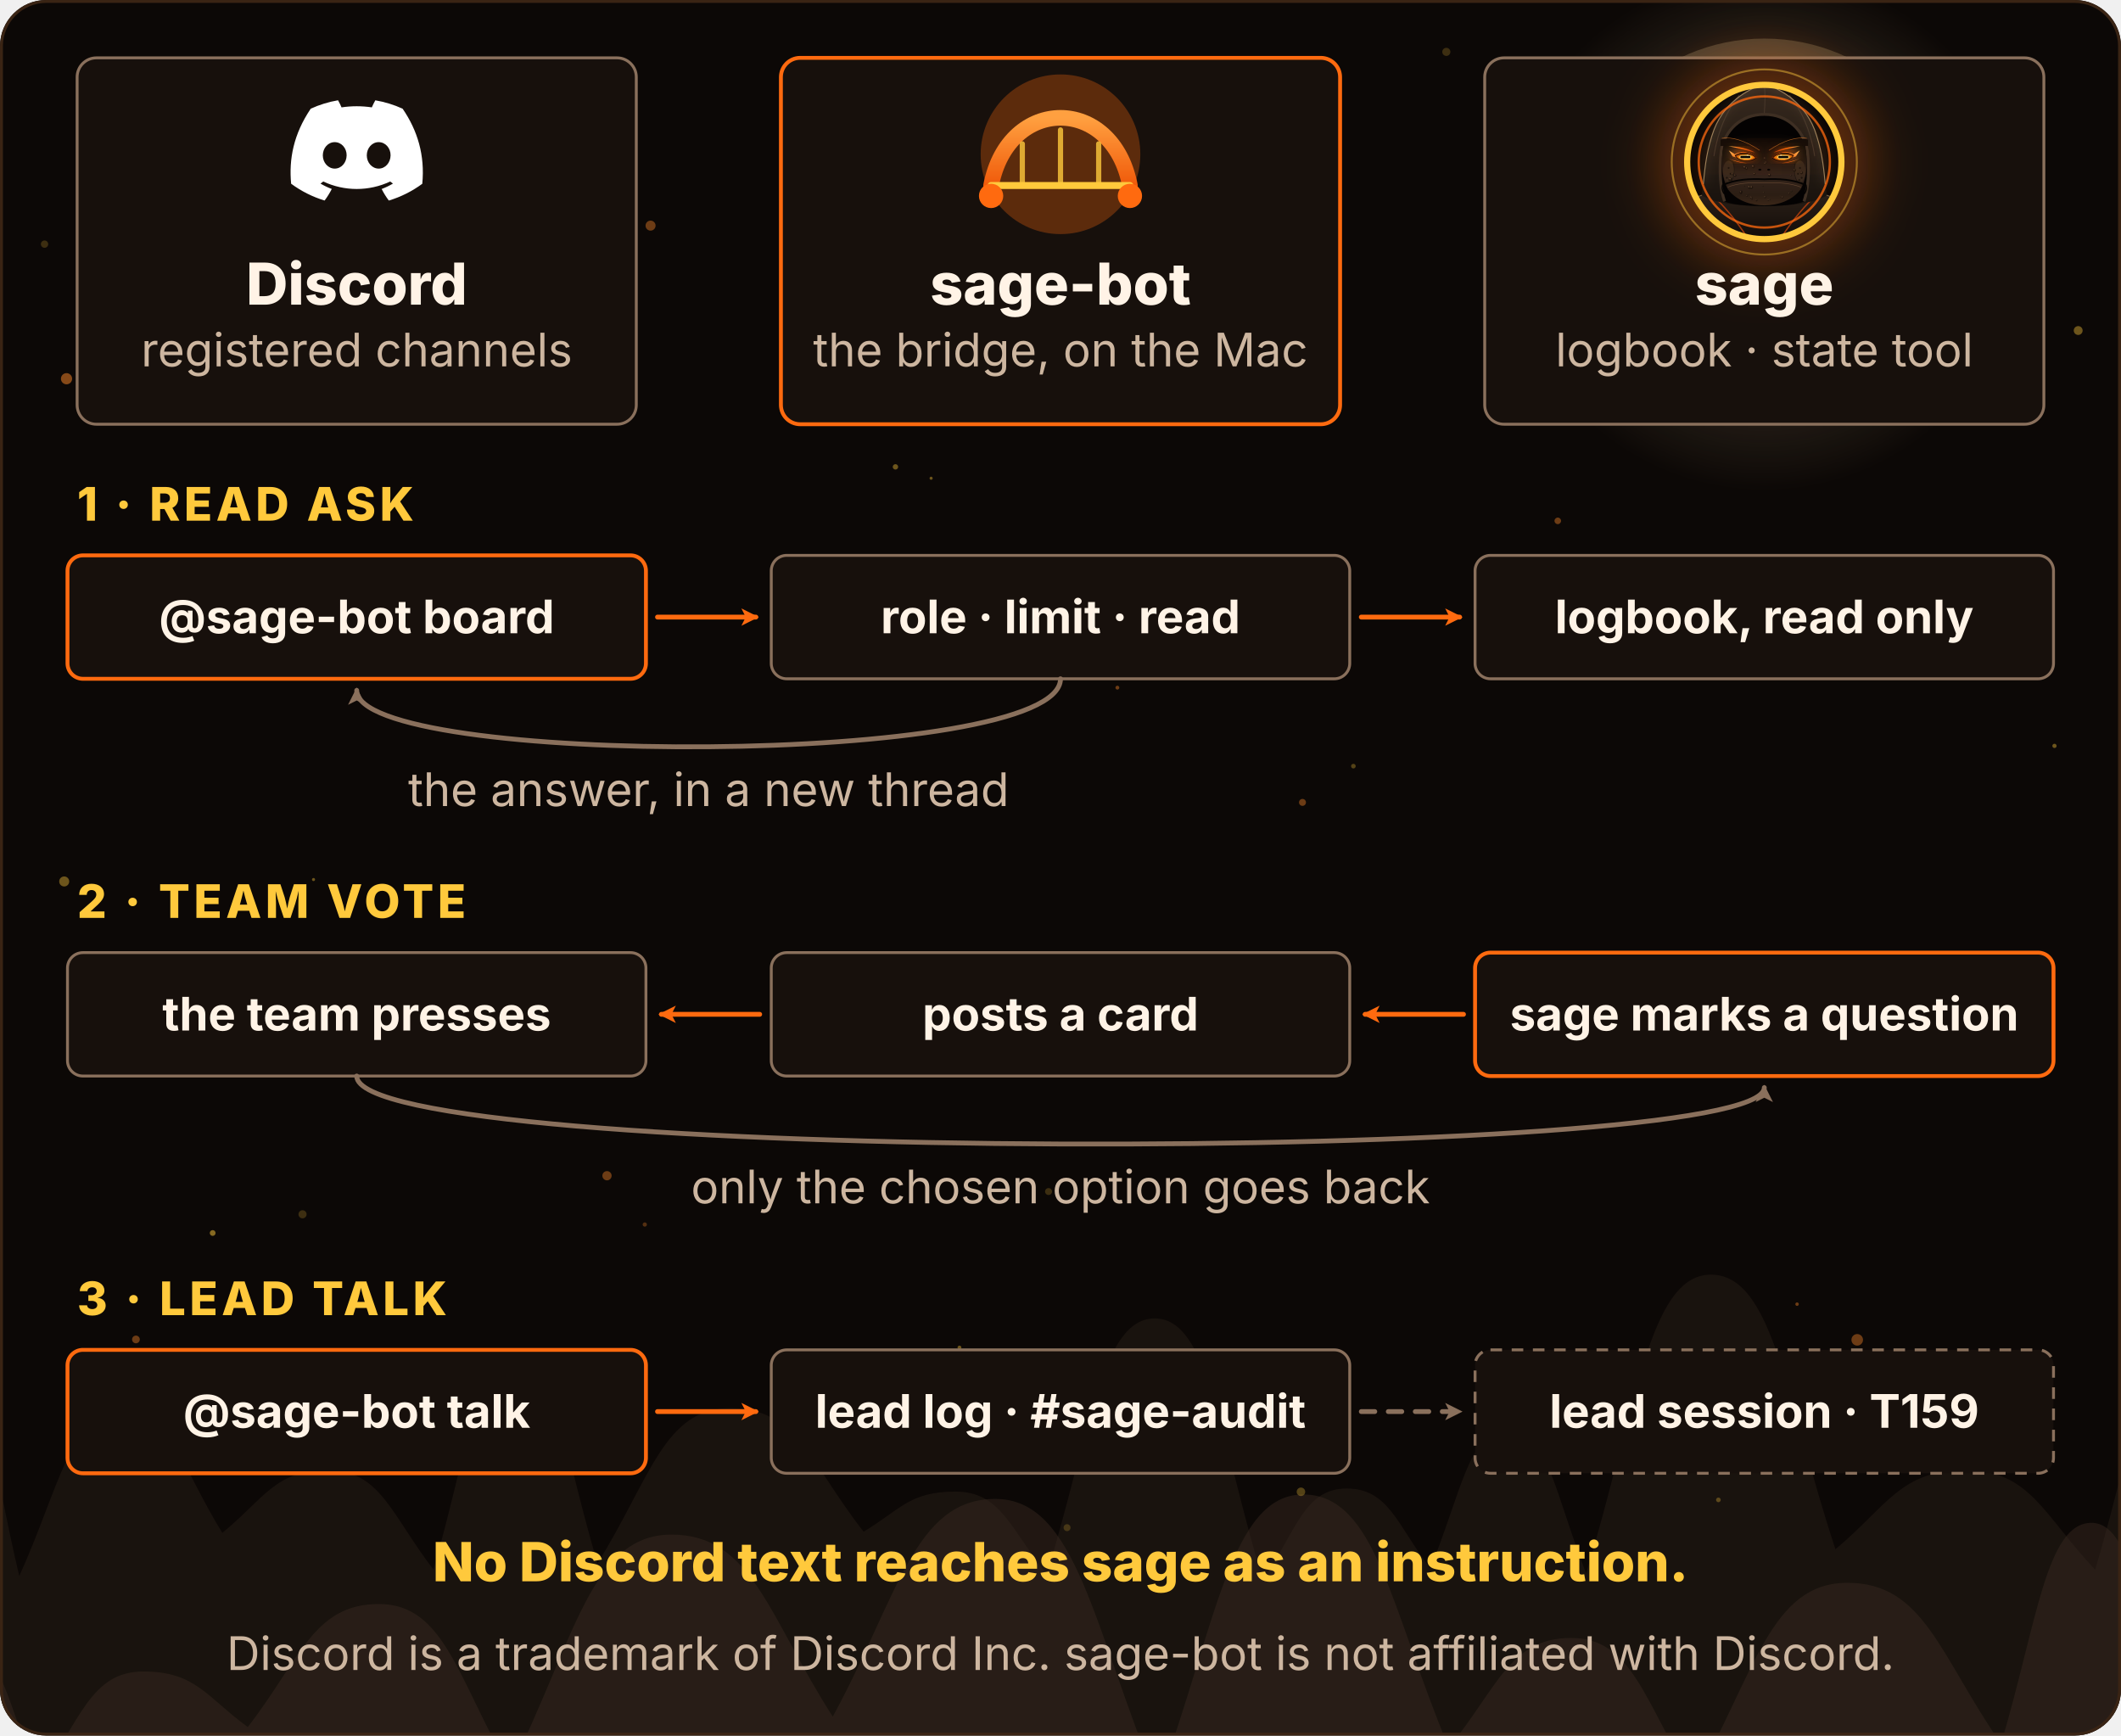
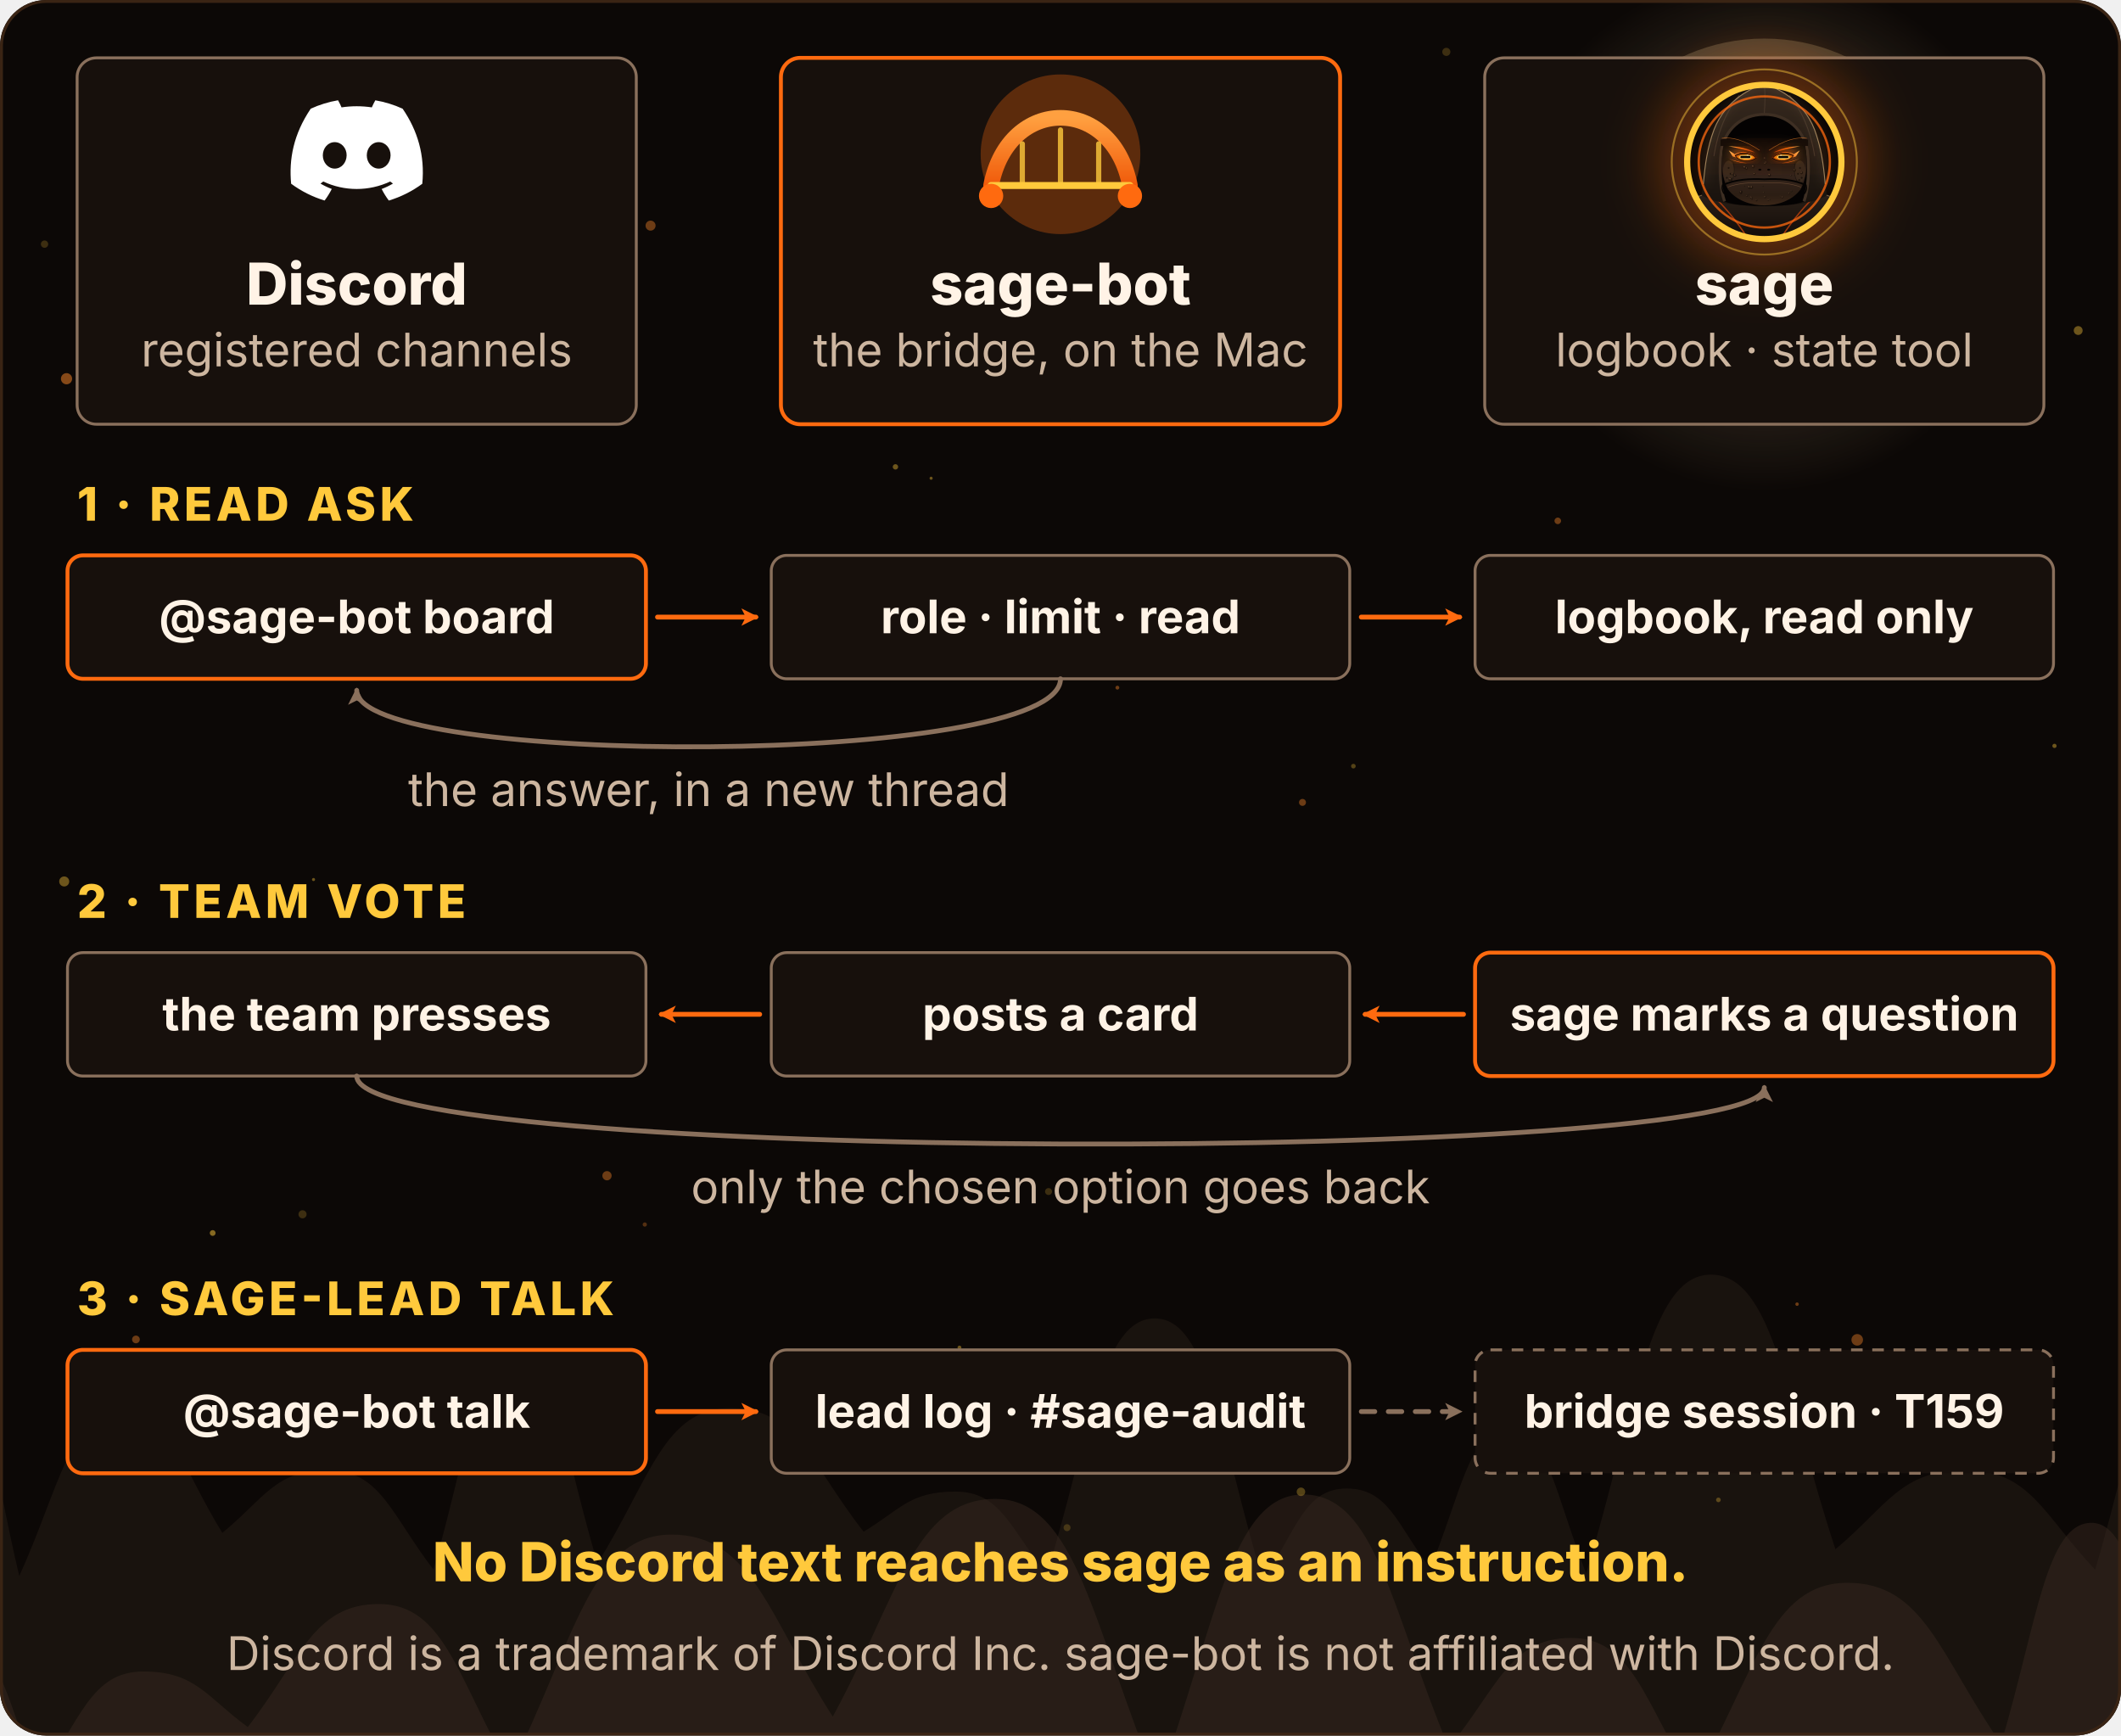
- <svg xmlns="http://www.w3.org/2000/svg" viewBox="0 0 1100 900" width="1100" height="900" role="img" aria-label="How sage-bot works, in three rows across Discord, sage-bot (the bridge on the owner's Mac) and sage. 1, a read ask: a mention such as @sage-bot board goes to the bridge, which checks the role and the hourly limit and reads sage's logbook, read only; the answer goes into a new thread. 2, a team vote: sage marks a question, the bridge posts a card, the team presses, and only the chosen option goes back to sage. 3, a lead's talk: the bridge records it in the lead log and #sage-audit; a lead session with sage is not built yet (T159). No Discord text reaches sage as an instruction. Discord is a trademark of Discord Inc. sage-bot is not affiliated with Discord.">
+ <svg xmlns="http://www.w3.org/2000/svg" viewBox="0 0 1100 900" width="1100" height="900" role="img" aria-label="How sage-bot works, in three rows across Discord, sage-bot (the bridge on the owner's Mac) and sage. 1, a read ask: a mention such as @sage-bot board goes to the bridge, which checks the role and the hourly limit and reads sage's logbook, read only; the answer goes into a new thread. 2, a team vote: sage marks a question, the bridge posts a card, the team presses, and only the chosen option goes back to sage. 3, a sage-lead's talk: the bridge records it in the lead log and #sage-audit; a bridge session with sage is not built yet (T159). No Discord text reaches sage as an instruction. Discord is a trademark of Discord Inc. sage-bot is not affiliated with Discord.">
  <style>.pulse{animation:pulse 5s ease-in-out infinite}@keyframes pulse{50%{opacity:.55}}@media (prefers-reduced-motion:reduce){.pulse{animation:none}}</style>
  <defs>
    <linearGradient id="how-d-sky" x1="0" y1="0" x2="0" y2="1">
      <stop offset="0" stop-color="#080605" />
      <stop offset="0.45" stop-color="#1B120C" />
      <stop offset="0.72" stop-color="#22160E" />
      <stop offset="1" stop-color="#0A0706" />
    </linearGradient>
    <radialGradient id="how-d-haze">
      <stop offset="0" stop-color="#FF8A2A" stop-opacity="0.6" />
      <stop offset="0.5" stop-color="#FF6A0F" stop-opacity="0.2" />
      <stop offset="1" stop-color="#FF6A0F" stop-opacity="0" />
    </radialGradient>
    <radialGradient id="how-d-moonglow">
      <stop offset="0.55" stop-color="#F2CD96" stop-opacity="0.5" />
      <stop offset="1" stop-color="#F2CD96" stop-opacity="0" />
    </radialGradient>
    <radialGradient id="how-d-moon" cx="0.4" cy="0.36" r="0.72">
      <stop offset="0" stop-color="#F8E7C6" />
      <stop offset="0.6" stop-color="#E4BC88" />
      <stop offset="1" stop-color="#B8844F" />
    </radialGradient>
    <radialGradient id="how-d-iris" cx="0.51" cy="0.52" r="0.56">
      <stop offset="0" stop-color="#FFF4C2" />
      <stop offset="0.16" stop-color="#FFD54A" />
      <stop offset="0.4" stop-color="#FDB022" />
      <stop offset="0.66" stop-color="#EE7A0C" />
      <stop offset="0.86" stop-color="#A83E08" />
      <stop offset="1" stop-color="#4A1803" />
    </radialGradient>
    <linearGradient id="how-d-lid" x1="0" y1="0.34" x2="0" y2="0.96">
      <stop offset="0" stop-color="#000" stop-opacity="0.85" />
      <stop offset="1" stop-color="#000" stop-opacity="0" />
    </linearGradient>
    <linearGradient id="how-d-markR" x1="0" y1="0.5" x2="1" y2="0.3">
      <stop offset="0" stop-color="#B83A0A" />
      <stop offset="0.55" stop-color="#FF6A0F" />
      <stop offset="1" stop-color="#FFB050" />
    </linearGradient>
    <linearGradient id="how-d-markL" x1="1" y1="0.5" x2="0" y2="0.3">
      <stop offset="0" stop-color="#B83A0A" />
      <stop offset="0.55" stop-color="#FF6A0F" />
      <stop offset="1" stop-color="#FFB050" />
    </linearGradient>
    <linearGradient id="how-d-skin" x1="0" y1="0" x2="0" y2="1">
      <stop offset="0" stop-color="#040202" />
      <stop offset="0.32" stop-color="#1A110B" />
      <stop offset="0.6" stop-color="#33231A" />
      <stop offset="0.86" stop-color="#2C1E14" />
      <stop offset="1" stop-color="#3A2618" />
    </linearGradient>
    <linearGradient id="how-d-robe" x1="0" y1="0" x2="0" y2="1">
      <stop offset="0" stop-color="#2B2018" />
      <stop offset="1" stop-color="#100B08" />
    </linearGradient>
    <linearGradient id="how-d-bust" x1="0" y1="0" x2="0" y2="1">
      <stop offset="0" stop-color="#2B2018" />
      <stop offset="1" stop-color="#0A0604" />
    </linearGradient>
    <linearGradient id="how-d-hood" x1="0" y1="0" x2="0" y2="1">
      <stop offset="0" stop-color="#382A1F" />
      <stop offset="1" stop-color="#18120D" />
    </linearGradient>
    <linearGradient id="how-d-rock" x1="0" y1="0" x2="0" y2="1">
      <stop offset="0" stop-color="#33271D" />
      <stop offset="1" stop-color="#0D0907" />
    </linearGradient>
    <radialGradient id="how-d-disc" cx="0.5" cy="0.42" r="0.62">
      <stop offset="0" stop-color="#3B2B1E" />
      <stop offset="1" stop-color="#100B08" />
    </radialGradient>
    <radialGradient id="how-d-orb" cx="0.4" cy="0.38" r="0.65">
      <stop offset="0" stop-color="#FFF6D0" />
      <stop offset="0.45" stop-color="#FFC93C" />
      <stop offset="1" stop-color="#FF6A0F" />
    </radialGradient>
    <linearGradient id="how-d-fall" x1="0" y1="0" x2="0" y2="1">
      <stop offset="0" stop-color="#F4E6CC" stop-opacity="0.95" />
      <stop offset="1" stop-color="#F4E6CC" stop-opacity="0" />
    </linearGradient>
    <linearGradient id="how-d-word" x1="0" y1="0" x2="0" y2="1">
      <stop offset="0.2" stop-color="#FFF8EC" />
      <stop offset="0.5" stop-color="#FFD27A" />
      <stop offset="0.72" stop-color="#FF8A2A" />
      <stop offset="0.9" stop-color="#E2470A" />
    </linearGradient>
    <linearGradient id="how-d-ember" x1="0" y1="0" x2="0" y2="1">
      <stop offset="0" stop-color="#FFA040" />
      <stop offset="1" stop-color="#F05A0A" />
    </linearGradient>
    <filter id="how-d-wordglow" x="-10%" y="-20%" width="120%" height="140%">
      <feGaussianBlur in="SourceAlpha" stdDeviation="10" result="b" />
      <feFlood flood-color="#FF6A0F" flood-opacity="0.7" />
      <feComposite in2="b" operator="in" result="g" />
      <feMerge>
        <feMergeNode in="g" />
        <feMergeNode in="SourceGraphic" />
      </feMerge>
    </filter>
    <filter id="how-d-glow" x="-50%" y="-50%" width="200%" height="200%">
      <feGaussianBlur in="SourceGraphic" stdDeviation="2.6" result="b" />
      <feMerge>
        <feMergeNode in="b" />
        <feMergeNode in="SourceGraphic" />
      </feMerge>
    </filter>
    <filter id="how-d-blur" x="-50%" y="-50%" width="200%" height="200%">
      <feGaussianBlur stdDeviation="14" />
    </filter>
    <filter id="how-d-mist" x="-30%" y="-200%" width="160%" height="500%">
      <feGaussianBlur stdDeviation="20" />
    </filter>
    <marker id="how-d-hot" viewBox="0 0 12 12" refX="10" refY="6" markerWidth="9" markerHeight="9" markerUnits="userSpaceOnUse" orient="auto-start-reverse">
      <path d="M0 0 L12 6 L0 12 L3 6 z" fill="#FF6A0F" />
    </marker>
    <marker id="how-d-muted" viewBox="0 0 12 12" refX="10" refY="6" markerWidth="9" markerHeight="9" markerUnits="userSpaceOnUse" orient="auto-start-reverse">
      <path d="M0 0 L12 6 L0 12 L3 6 z" fill="#8A705C" />
    </marker>
    <marker id="how-d-bad" viewBox="0 0 12 12" refX="10" refY="6" markerWidth="9" markerHeight="9" markerUnits="userSpaceOnUse" orient="auto-start-reverse">
      <path d="M0 0 L12 6 L0 12 L3 6 z" fill="#FF6A55" />
    </marker>
    <marker id="how-d-loop" viewBox="0 0 12 12" refX="10" refY="6" markerWidth="9" markerHeight="9" markerUnits="userSpaceOnUse" orient="auto-start-reverse">
      <path d="M0 0 L12 6 L0 12 L3 6 z" fill="#FFC93C" />
    </marker>
    <clipPath id="how-d-frame">
      <rect width="1100" height="900" rx="24" />
    </clipPath>
  </defs>
  <g clip-path="url(#how-d-frame)">
    <rect width="1100" height="900" rx="24" fill="#0C0806" />
    <circle cx="915" cy="120" r="134.4" fill="url(#how-d-moonglow)" opacity="0.3" />
    <circle cx="915" cy="120" r="100" fill="url(#how-d-moon)" opacity="0.22" />
    <path d="M-60 900 L-60 820 C-46 759.8 -42.5 710.6 -25 710.6 C-7.5 710.6 -4 758.6 10 817.3 C31.1 770.8 36.3 732.8 62.6 732.8 C89 732.8 94.2 760.8 115.3 794.9 C137.2 777 142.7 762.4 170 762.4 C197.4 762.4 202.9 785.6 224.8 813.9 C241.8 755.5 246.1 707.8 267.4 707.8 C288.6 707.8 292.9 754.1 309.9 810.7 C337.5 766.4 344.4 730.2 378.9 730.2 C413.4 730.2 420.3 759.1 447.9 794.3 C466.9 782.9 471.7 773.5 495.4 773.5 C519.2 773.5 523.9 792.8 542.9 816.3 C565.3 743.4 570.9 683.7 598.9 683.7 C626.9 683.7 632.5 744.9 655 819.6 C672.3 793.4 676.7 771.9 698.4 771.9 C720.1 771.9 724.5 790.6 741.8 813.4 C758 773.7 762 741.2 782.2 741.2 C802.4 741.2 806.5 774.8 822.6 815.9 C848.5 730.7 855 661 887.3 661 C919.6 661 926.1 725.1 951.9 803.4 C978.9 780.9 985.6 762.4 1019.3 762.4 C1052.9 762.4 1059.7 785.6 1086.6 814 C1108.6 740.3 1114.1 680 1141.5 680 C1169 680 1174.5 726.1 1196.5 782.4 L1196.5 900 Z" fill="#3A2B21" opacity="0.3" />
    <path d="M-60 900 L-60 930 C-44 887.1 -40 852 -20 852 C0 852 4 883.8 20.1 922.7 C41.7 892 47.2 866.8 74.3 866.8 C101.4 866.8 106.8 879.7 128.5 895.6 C155.7 860.5 162.5 831.8 196.5 831.8 C230.5 831.8 237.3 870.5 264.5 917.8 C298 850.7 306.4 795.8 348.2 795.8 C390.1 795.8 398.5 838.3 431.9 890.2 C465.7 828.1 474.1 777.3 516.2 777.3 C558.4 777.3 566.8 843.9 600.5 925.3 C630.7 842.7 638.2 775 675.9 775 C713.6 775 721.2 834.1 751.4 906.3 C776.8 875 783.1 849.4 814.9 849.4 C846.7 849.4 853 883.1 878.4 924.1 C910.3 867.3 918.3 820.8 958.1 820.8 C997.9 820.8 1005.9 858.4 1037.8 904.3 C1056.5 841.3 1061.2 789.7 1084.7 789.7 C1108.2 789.7 1112.9 851.4 1131.7 926.7 C1154 893.1 1159.6 865.5 1187.5 865.5 C1215.4 865.5 1221 876.7 1243.4 890.3 L1243.4 900 Z" fill="#3A2B21" opacity="0.45" />
    <ellipse cx="80" cy="763.1" rx="203.6" ry="26" fill="#E9D6BC" opacity="0" filter="url(#how-d-mist)" />
    <ellipse cx="375.7" cy="805.1" rx="230.1" ry="26" fill="#E9D6BC" opacity="0" filter="url(#how-d-mist)" />
    <ellipse cx="666.1" cy="788.7" rx="205.4" ry="26" fill="#E9D6BC" opacity="0" filter="url(#how-d-mist)" />
    <ellipse cx="958.9" cy="776.6" rx="234.2" ry="26" fill="#E9D6BC" opacity="0" filter="url(#how-d-mist)" />
    <circle cx="411.3" cy="71.7" r="0.9" fill="#FFC93C" opacity="0.3" />
    <circle cx="543.8" cy="617.9" r="1.8" fill="#FFC93C" opacity="0.2" />
    <circle cx="799.9" cy="214.3" r="1.5" fill="#FFC93C" opacity="0.3" />
    <circle cx="123.4" cy="103.7" r="1.6" fill="#FFC93C" opacity="0.4" />
    <circle cx="84.8" cy="63.1" r="2.8" fill="#FFC93C" opacity="0.5" />
    <circle cx="932" cy="676.3" r="0.9" fill="#FF8A2A" opacity="0.4" />
    <circle cx="76.3" cy="85.2" r="1.2" fill="#FFC93C" opacity="0.2" />
    <circle cx="891.2" cy="777.8" r="1.2" fill="#FFC93C" opacity="0.3" />
    <circle cx="965.7" cy="172.3" r="1.4" fill="#FFC93C" opacity="0.3" />
    <circle cx="58.4" cy="129.5" r="2" fill="#FFC93C" opacity="0.5" />
    <circle cx="156.9" cy="629.7" r="2.1" fill="#FFC93C" opacity="0.2" />
    <circle cx="97.5" cy="202" r="1.5" fill="#FF8A2A" opacity="0.4" />
    <circle cx="579.5" cy="356.6" r="1" fill="#FF8A2A" opacity="0.4" />
    <circle cx="23.1" cy="126.6" r="1.9" fill="#FFC93C" opacity="0.2" />
    <circle cx="963.2" cy="694.8" r="3" fill="#FF8A2A" opacity="0.4" />
    <circle cx="497.6" cy="698.8" r="1" fill="#FFC93C" opacity="0.4" />
    <circle cx="334.4" cy="635" r="1.1" fill="#FF8A2A" opacity="0.3" />
    <circle cx="807.9" cy="270.1" r="1.7" fill="#FF8A2A" opacity="0.4" />
    <circle cx="464.4" cy="242.1" r="1.4" fill="#FFC93C" opacity="0.4" />
    <circle cx="1065.5" cy="386.8" r="1.1" fill="#FFC93C" opacity="0.4" />
    <circle cx="314.8" cy="609.7" r="2.4" fill="#FF8A2A" opacity="0.4" />
    <circle cx="228.5" cy="40.2" r="1.5" fill="#FF8A2A" opacity="0.4" />
    <circle cx="553.4" cy="792.2" r="1.8" fill="#FFC93C" opacity="0.2" />
    <circle cx="249.5" cy="190.3" r="1.8" fill="#FF8A2A" opacity="0.2" />
    <circle cx="1077.8" cy="171.4" r="2.3" fill="#FFC93C" opacity="0.4" />
    <circle cx="701.9" cy="397.3" r="1.2" fill="#FFC93C" opacity="0.3" />
    <circle cx="162.6" cy="456.1" r="0.8" fill="#FFC93C" opacity="0.4" />
    <circle cx="750.1" cy="26.9" r="2.1" fill="#FFC93C" opacity="0.2" />
    <circle cx="34.5" cy="196.4" r="2.9" fill="#FF8A2A" opacity="0.5" />
    <circle cx="880.1" cy="116.2" r="2.2" fill="#FF8A2A" opacity="0.2" />
    <circle cx="456.7" cy="134.4" r="2.1" fill="#FF8A2A" opacity="0.2" />
    <circle cx="110.3" cy="639.4" r="1.5" fill="#FFC93C" opacity="0.5" />
    <circle cx="45.9" cy="87.9" r="1.4" fill="#FFC93C" opacity="0.4" />
    <circle cx="675.5" cy="416.1" r="1.8" fill="#FF8A2A" opacity="0.4" />
    <circle cx="482.9" cy="248" r="0.8" fill="#FFC93C" opacity="0.4" />
    <circle cx="70.5" cy="694.6" r="2" fill="#FF8A2A" opacity="0.4" />
    <circle cx="667.6" cy="72" r="1.9" fill="#FFC93C" opacity="0.3" />
    <circle cx="674.7" cy="773.6" r="2.2" fill="#FFC93C" opacity="0.3" />
    <circle cx="337.4" cy="117" r="2.6" fill="#FF8A2A" opacity="0.4" />
    <circle cx="33.3" cy="457.1" r="2.6" fill="#FFC93C" opacity="0.4" />
    <rect x="40" y="30" width="290" height="190" rx="10" fill="#17100C" stroke="#8A705C" stroke-width="1.5" />
    <svg x="150.7" y="52" width="68.6" height="52" viewBox="0 0 126.644 96">
      <path d="M81.15,0c-1.238,2.197-2.349,4.47-3.359,6.794-9.598-1.44-19.372-1.44-28.994,0-.985-2.324-2.122-4.597-3.359-6.794-9.017,1.541-17.806,4.243-26.14,8.057C2.779,32.53-1.691,56.373.531,79.886c9.673,7.148,20.508,12.603,32.05,16.088,2.601-3.485,4.9-7.198,6.87-11.062-3.738-1.389-7.35-3.132-10.81-5.152.909-.657,1.793-1.339,2.652-1.995,20.281,9.547,43.77,9.547,64.076,0,.859.707,1.743,1.389,2.652,1.995-3.46,2.046-7.072,3.763-10.835,5.178,1.97,3.864,4.268,7.577,6.87,11.062,11.542-3.485,22.377-8.916,32.051-16.063,2.626-27.277-4.496-50.917-18.817-71.855C98.981,4.268,90.192,1.566,81.175.051l-.025-.051ZM42.28,65.414c-6.238,0-11.416-5.657-11.416-12.653s4.976-12.679,11.391-12.679,11.517,5.708,11.416,12.679c-.101,6.971-5.026,12.653-11.391,12.653ZM84.358,65.414c-6.264,0-11.391-5.657-11.391-12.653s4.976-12.679,11.391-12.679,11.492,5.708,11.391,12.679c-.101,6.971-5.026,12.653-11.391,12.653Z" fill="#fff" />
    </svg>
    <text x="185" y="158" font-family="-apple-system, BlinkMacSystemFont, 'Segoe UI', Inter, Helvetica, Arial, sans-serif" font-size="30" font-weight="800" fill="#FFF3E6" text-anchor="middle">
      <tspan x="185" dy="0">Discord</tspan>
    </text>
    <text x="185" y="190" font-family="-apple-system, BlinkMacSystemFont, 'Segoe UI', Inter, Helvetica, Arial, sans-serif" font-size="24" font-weight="400" fill="#CDB6A0" text-anchor="middle">
      <tspan x="185" dy="0">registered channels</tspan>
    </text>
    <rect x="405" y="30" width="290" height="190" rx="10" fill="#17100C" stroke="#FF6A0F" stroke-width="2" />
    <g class="pulse">
      <circle cx="550" cy="80" r="41.4" fill="#FF6A0F" opacity="0.3" />
    </g>
    <path d="M514 96.2 C 523 49.4, 577 49.4, 586 96.2" fill="none" stroke="url(#how-d-ember)" stroke-width="8.1" stroke-linecap="round" />
    <path d="M514 96.2 L 586 96.2" fill="none" stroke="#FFC93C" stroke-width="3.6" stroke-linecap="round" />
    <path d="M530.2 74.6 L 530.2 96.2 M550 67.4 L 550 96.2 M569.8 74.6 L 569.8 96.2" fill="none" stroke="#FFC93C" stroke-width="2.7" stroke-linecap="round" opacity="0.8" />
    <circle cx="514" cy="101.6" r="6.3" fill="#FF6A0F" />
    <circle cx="586" cy="101.6" r="6.3" fill="#FF6A0F" />
    <text x="550" y="158" font-family="-apple-system, BlinkMacSystemFont, 'Segoe UI', Inter, Helvetica, Arial, sans-serif" font-size="30" font-weight="800" fill="#FFF3E6" text-anchor="middle">
      <tspan x="550" dy="0">sage-bot</tspan>
    </text>
    <text x="550" y="190" font-family="-apple-system, BlinkMacSystemFont, 'Segoe UI', Inter, Helvetica, Arial, sans-serif" font-size="24" font-weight="400" fill="#CDB6A0" text-anchor="middle">
      <tspan x="550" dy="0">the bridge, on the Mac</tspan>
    </text>
    <rect x="770" y="30" width="290" height="190" rx="10" fill="#17100C" stroke="#8A705C" stroke-width="1.5" />
    <g class="pulse">
      <circle cx="915" cy="84" r="54" fill="#FF6A0F" opacity="0.34" filter="url(#how-d-blur)" />
    </g>
    <circle cx="915" cy="84" r="48" fill="none" stroke="#FFC93C" stroke-width="1" opacity="0.45" />
    <defs>
      <clipPath id="how-d-emblem">
        <circle cx="915" cy="84" r="40" />
      </clipPath>
    </defs>
    <circle cx="915" cy="84" r="40" fill="#0A0604" />
    <g clip-path="url(#how-d-emblem)">
      <g class="pulse">
        <ellipse cx="915" cy="85" rx="44.2" ry="33.7" fill="url(#how-d-haze)" opacity="0.48" />
      </g>
      <path d="M887.2 100.2 C879.6 101.9 871.6 105.6 868.3 116.6 L866.6 130.5 L963.4 130.5 L961.7 116.6 C958.4 105.6 950.4 101.9 942.8 100.2 Z" fill="url(#how-d-bust)" />
      <path d="M883.4 101 C877.5 102.7 871.2 106.5 868.3 117" fill="none" stroke="#F2C88C" stroke-width="0.5" opacity="0.45" stroke-linecap="round" />
      <path d="M946.6 101 C952.5 102.7 958.8 106.5 961.7 117" fill="none" stroke="#F2C88C" stroke-width="0.5" opacity="0.45" stroke-linecap="round" />
      <path d="M889.7 102.7 C895.6 108.6 902.4 116.6 909.5 128.4" fill="none" stroke="#C2410C" stroke-width="0.7" opacity="0.8" stroke-linecap="round" />
      <path d="M940.3 102.7 C934.4 108.6 927.6 116.6 920.5 128.4" fill="none" stroke="#C2410C" stroke-width="0.7" opacity="0.8" stroke-linecap="round" />
      <path d="M915 43.3 C920.5 45.4 934.8 50.9 941.1 67.3 C944.9 77 946.2 89.2 947.4 101.4 C940.7 105.2 929.7 106.9 915 106.9 C900.3 106.9 889.3 105.2 882.6 101.4 C883.8 89.2 885.1 77 888.9 67.3 C895.2 50.9 909.5 45.4 915 43.3 Z" fill="url(#how-d-hood)" />
      <path d="M901.9 49.6 C895.6 57.2 891 67.7 888.9 80.8" fill="none" stroke="#4A392B" stroke-width="0.5" opacity="0.8" stroke-linecap="round" />
      <path d="M928.1 49.6 C934.4 57.2 939 67.7 941.1 80.8" fill="none" stroke="#4A392B" stroke-width="0.5" opacity="0.8" stroke-linecap="round" />
      <path d="M915 43.3 C915.6 48.8 915.4 53.9 915 58.5" fill="none" stroke="#4A392B" stroke-width="0.5" stroke-linecap="round" opacity="0.8" />
      <path d="M883.4 95.5 C884.3 85 885.5 76.6 888.9 67.3 C895.2 50.9 909.5 45.4 915 43.3 C920.5 45.4 934.8 50.9 941.1 67.3 C944.5 76.6 945.7 85 946.6 95.5" fill="none" stroke="#F2C88C" stroke-width="0.5" opacity="0.6" filter="url(#how-d-glow)" />
      <path d="M915 59.3 C927.2 59.3 935.6 67.7 937.3 78.3 C938.6 88 937.7 98.5 935.6 104.4 C929.7 107.7 900.3 107.7 894.4 104.4 C892.3 98.5 891.4 88 892.7 78.3 C894.4 67.7 902.8 59.3 915 59.3 Z" fill="#040202" />
      <path d="M894.4 104.4 C892.3 98.5 891.4 88 892.7 78.3 C894.4 67.7 902.8 59.3 915 59.3 C927.2 59.3 935.6 67.7 937.3 78.3 C938.6 88 937.7 98.5 935.6 104.4" fill="none" stroke="#3E2F23" stroke-width="1.5" />
      <path d="M893.9 74.9 C892.3 82.9 892.7 91.7 896.1 98.1 C900.7 104.4 908.7 106.5 915 106.5 C921.3 106.5 929.3 104.4 933.9 98.1 C937.3 91.7 937.7 82.9 936.1 74.9 C931.8 66.9 898.2 66.9 893.9 74.9 Z" fill="url(#how-d-skin)" />
      <ellipse cx="896.5" cy="88.8" rx="2.9" ry="5.5" fill="#3A291C" opacity="0.85" />
      <path d="M899 84.2 C899.8 88 899.4 92.2 897.7 94.3" fill="none" stroke="#120C08" stroke-width="0.3" stroke-linecap="round" opacity="0.7" />
      <circle cx="896.5" cy="87.1" r="0.5" fill="#1D130C" />
      <circle cx="897.5" cy="90.1" r="0.5" fill="#1D130C" />
      <circle cx="895.6" cy="92.2" r="0.5" fill="#1D130C" />
      <circle cx="896.9" cy="93.4" r="0.5" fill="#1D130C" />
      <ellipse cx="933.5" cy="88.8" rx="2.9" ry="5.5" fill="#3A291C" opacity="0.85" />
      <path d="M931 84.2 C930.2 88 930.6 92.2 932.3 94.3" fill="none" stroke="#120C08" stroke-width="0.3" stroke-linecap="round" opacity="0.7" />
      <circle cx="933.5" cy="87.1" r="0.5" fill="#1D130C" />
      <circle cx="932.5" cy="90.1" r="0.5" fill="#1D130C" />
      <circle cx="934.4" cy="92.2" r="0.5" fill="#1D130C" />
      <circle cx="933.1" cy="93.4" r="0.5" fill="#1D130C" />
      <circle cx="905.8" cy="87.2" r="0.7" fill="#1D130C" opacity="0.85" />
      <circle cx="905.6" cy="87" r="0.3" fill="#9A7050" opacity="0.5" />
      <circle cx="899.9" cy="91" r="0.7" fill="#1D130C" opacity="0.85" />
      <circle cx="899.7" cy="90.8" r="0.3" fill="#9A7050" opacity="0.5" />
      <circle cx="928.8" cy="91.1" r="0.4" fill="#1D130C" opacity="0.85" />
      <circle cx="928.6" cy="91" r="0.2" fill="#9A7050" opacity="0.5" />
      <circle cx="903.1" cy="99.4" r="0.7" fill="#1D130C" opacity="0.85" />
      <circle cx="902.9" cy="99.2" r="0.3" fill="#9A7050" opacity="0.5" />
      <circle cx="906.9" cy="100.8" r="0.3" fill="#1D130C" opacity="0.85" />
      <circle cx="906.8" cy="100.7" r="0.1" fill="#9A7050" opacity="0.5" />
      <circle cx="915.9" cy="84.3" r="0.7" fill="#1D130C" opacity="0.85" />
      <circle cx="915.7" cy="84.1" r="0.3" fill="#9A7050" opacity="0.5" />
      <circle cx="934.3" cy="89.6" r="0.8" fill="#1D130C" opacity="0.85" />
      <circle cx="934.1" cy="89.3" r="0.4" fill="#9A7050" opacity="0.5" />
      <circle cx="933.9" cy="88.8" r="0.4" fill="#1D130C" opacity="0.85" />
      <circle cx="933.8" cy="88.7" r="0.2" fill="#9A7050" opacity="0.5" />
      <circle cx="904.7" cy="96.6" r="0.3" fill="#1D130C" opacity="0.85" />
      <circle cx="904.6" cy="96.5" r="0.1" fill="#9A7050" opacity="0.5" />
      <circle cx="915.4" cy="102.2" r="0.6" fill="#1D130C" opacity="0.85" />
      <circle cx="915.2" cy="102" r="0.3" fill="#9A7050" opacity="0.5" />
      <circle cx="898.5" cy="90.3" r="0.6" fill="#1D130C" opacity="0.85" />
      <circle cx="898.3" cy="90.1" r="0.3" fill="#9A7050" opacity="0.5" />
      <circle cx="917.1" cy="103.9" r="0.4" fill="#1D130C" opacity="0.85" />
      <circle cx="917" cy="103.7" r="0.2" fill="#9A7050" opacity="0.5" />
      <circle cx="917.7" cy="90.8" r="0.8" fill="#1D130C" opacity="0.85" />
      <circle cx="917.5" cy="90.5" r="0.4" fill="#9A7050" opacity="0.5" />
      <circle cx="917.9" cy="103.5" r="0.4" fill="#1D130C" opacity="0.85" />
      <circle cx="917.8" cy="103.4" r="0.2" fill="#9A7050" opacity="0.5" />
      <circle cx="906.1" cy="101.6" r="0.5" fill="#1D130C" opacity="0.85" />
      <circle cx="905.9" cy="101.4" r="0.2" fill="#9A7050" opacity="0.5" />
      <circle cx="930.7" cy="88.3" r="0.8" fill="#1D130C" opacity="0.85" />
      <circle cx="930.5" cy="88" r="0.3" fill="#9A7050" opacity="0.5" />
      <circle cx="908.3" cy="102.4" r="0.6" fill="#1D130C" opacity="0.85" />
      <circle cx="908.1" cy="102.2" r="0.3" fill="#9A7050" opacity="0.5" />
      <circle cx="907.3" cy="97.1" r="0.9" fill="#1D130C" opacity="0.85" />
      <circle cx="907" cy="96.8" r="0.4" fill="#9A7050" opacity="0.5" />
      <circle cx="914.7" cy="99.9" r="0.4" fill="#1D130C" opacity="0.85" />
      <circle cx="914.6" cy="99.8" r="0.2" fill="#9A7050" opacity="0.5" />
      <circle cx="915.4" cy="84.8" r="0.7" fill="#1D130C" opacity="0.85" />
      <circle cx="915.2" cy="84.6" r="0.3" fill="#9A7050" opacity="0.5" />
      <circle cx="903" cy="100.3" r="0.5" fill="#1D130C" opacity="0.85" />
      <circle cx="902.8" cy="100.1" r="0.2" fill="#9A7050" opacity="0.5" />
      <circle cx="929.1" cy="99.2" r="0.5" fill="#1D130C" opacity="0.85" />
      <circle cx="928.9" cy="99" r="0.2" fill="#9A7050" opacity="0.5" />
      <circle cx="905.8" cy="87.6" r="0.5" fill="#1D130C" opacity="0.85" />
      <circle cx="905.7" cy="87.4" r="0.2" fill="#9A7050" opacity="0.5" />
      <circle cx="914.4" cy="96.6" r="0.3" fill="#1D130C" opacity="0.85" />
      <circle cx="914.3" cy="96.4" r="0.1" fill="#9A7050" opacity="0.5" />
      <circle cx="897.5" cy="93" r="0.9" fill="#1D130C" opacity="0.85" />
      <circle cx="897.2" cy="92.7" r="0.4" fill="#9A7050" opacity="0.5" />
      <circle cx="924.4" cy="102.3" r="0.6" fill="#1D130C" opacity="0.85" />
      <circle cx="924.3" cy="102.1" r="0.3" fill="#9A7050" opacity="0.5" />
      <circle cx="909.3" cy="86.4" r="0.9" fill="#1D130C" opacity="0.85" />
      <circle cx="909" cy="86.1" r="0.4" fill="#9A7050" opacity="0.5" />
      <circle cx="908.4" cy="97.2" r="0.8" fill="#1D130C" opacity="0.85" />
      <circle cx="908.2" cy="96.9" r="0.4" fill="#9A7050" opacity="0.5" />
      <circle cx="928" cy="100.3" r="0.4" fill="#1D130C" opacity="0.85" />
      <circle cx="927.8" cy="100.1" r="0.2" fill="#9A7050" opacity="0.5" />
      <circle cx="902.8" cy="99.7" r="0.8" fill="#1D130C" opacity="0.85" />
      <circle cx="902.6" cy="99.4" r="0.3" fill="#9A7050" opacity="0.5" />
      <circle cx="909.9" cy="90.2" r="0.6" fill="#1D130C" opacity="0.85" />
      <circle cx="909.7" cy="90" r="0.3" fill="#9A7050" opacity="0.5" />
      <circle cx="923.3" cy="101.8" r="0.4" fill="#1D130C" opacity="0.85" />
      <circle cx="923.2" cy="101.7" r="0.2" fill="#9A7050" opacity="0.5" />
      <circle cx="915.3" cy="82.1" r="0.6" fill="#1D130C" opacity="0.85" />
      <circle cx="915.1" cy="81.9" r="0.3" fill="#9A7050" opacity="0.5" />
      <circle cx="904.8" cy="86.8" r="0.8" fill="#1D130C" opacity="0.85" />
      <circle cx="904.6" cy="86.5" r="0.4" fill="#9A7050" opacity="0.5" />
      <circle cx="911" cy="103.9" r="0.5" fill="#1D130C" opacity="0.85" />
      <circle cx="910.8" cy="103.7" r="0.2" fill="#9A7050" opacity="0.5" />
      <circle cx="908.6" cy="103.1" r="0.5" fill="#1D130C" opacity="0.85" />
      <circle cx="908.5" cy="102.9" r="0.2" fill="#9A7050" opacity="0.5" />
      <path d="M892.3 72.4 C897.3 71.1 904.9 73.2 913.7 79.1 C906.6 76.6 899 75.3 892.3 75.7 Z" fill="#120B07" />
      <path d="M937.7 72.4 C932.7 71.1 925.1 73.2 916.3 79.1 C923.4 76.6 931 75.3 937.7 75.7 Z" fill="#120B07" />
      <path d="M893.1 71.7 C898.2 70.9 904.9 72.8 912.5 77.9" fill="none" stroke="#FF8A2A" stroke-width="0.3" opacity="0.6" stroke-linecap="round" />
      <path d="M936.9 71.7 C931.8 70.9 925.1 72.8 917.5 77.9" fill="none" stroke="#FF8A2A" stroke-width="0.3" opacity="0.6" stroke-linecap="round" />
      <g class="pulse">
        <ellipse cx="904.5" cy="81.2" rx="9.7" ry="4.6" fill="#FF6A0F" opacity="0.45" filter="url(#how-d-blur)" />
        <ellipse cx="925.5" cy="81.2" rx="9.7" ry="4.6" fill="#FF6A0F" opacity="0.45" filter="url(#how-d-blur)" />
      </g>
      <defs>
        <clipPath id="how-d-eye1">
          <path d="M910.7 82 C909 79.6 903.9 78.1 899.9 80.6 C901.1 83.3 906.9 84.6 910.7 82 Z" />
        </clipPath>
      </defs>
      <path d="M910.2 79.1 C907.3 77.3 902.3 76 896.4 75.8 C901.6 76.8 905.9 77.9 910.2 79.1 Z" fill="url(#how-d-markL)" filter="url(#how-d-glow)" />
      <path d="M911 81.8 C909.2 79 903.9 77.3 899.5 79.8 L896.6 78 L898.6 81.1 C903.2 82.6 907.4 82.6 910.7 82 Z" fill="url(#how-d-markL)" filter="url(#how-d-glow)" />
      <path d="M906.2 84.6 C902.7 84.7 899.5 83.6 896.6 82.2 C899.1 83.3 902.3 84.1 906.2 84.6 Z" fill="url(#how-d-markL)" filter="url(#how-d-glow)" />
      <path d="M910.7 82 C909 79.6 903.9 78.1 899.9 80.6 C901.1 83.3 906.9 84.6 910.7 82 Z" fill="url(#how-d-iris)" />
      <g clip-path="url(#how-d-eye1)">
        <path d="M903.9 81.5 L900.5 81.6 M904 81.7 L900.7 82.5 M904.1 81.8 L901.2 83.2 M904.3 82 L902 83.9 M904.6 82.1 L903 84.4 M904.9 82.1 L904.2 84.6 M905.2 82.1 L905.4 84.7 M905.5 82.1 L906.6 84.6 M905.8 82 L907.7 84.2 M906.1 81.9 L908.6 83.6 M906.2 81.8 L909.3 83 M906.3 81.6 L909.7 82.2 M906.4 81.5 L909.8 81.3 M906.3 81.3 L909.6 80.5 M906.2 81.1 L909.1 79.7 M906 81 L908.3 79.1 M905.7 80.9 L907.3 78.6 M905.4 80.9 L906.1 78.3 M905.1 80.8 L904.9 78.3 M904.8 80.9 L903.7 78.4 M904.5 80.9 L902.6 78.8 M904.3 81.1 L901.7 79.3 M904.1 81.2 L901 80 M904 81.4 L900.6 80.8" fill="none" stroke="#7A3203" stroke-width="0.1" opacity="0.3" />
        <g class="pulse">
          <rect x="902.1" y="80.5" width="6.2" height="1.9" rx="1" fill="#FFF1A8" opacity="0.5" />
        </g>
        <rect x="902.6" y="80.9" width="5.2" height="1.1" rx="0.5" fill="#050302" />
        <rect x="899.2" y="77.6" width="11.8" height="3.6" rx="0" fill="url(#how-d-lid)" />
      </g>
      <path d="M910.7 82 C909 79.6 903.9 78.1 899.9 80.6 C901.1 83.3 906.9 84.6 910.7 82 Z" fill="none" stroke="#050302" stroke-width="0.3" />
      <path d="M910.5 81.3 C908.7 79 903.9 77.4 899.6 79.8" fill="none" stroke="#050302" stroke-width="0.2" stroke-linecap="round" />
      <ellipse cx="906.4" cy="80.5" rx="0.4" ry="0.2" fill="#FFFFFF" opacity="0.92" />
      <circle cx="905.6" cy="80.2" r="0.1" fill="#FFFFFF" opacity="0.8" />
      <defs>
        <clipPath id="how-d-eye2">
          <path d="M919.3 82 C921 79.6 926.1 78.1 930.1 80.6 C928.9 83.3 923.1 84.6 919.3 82 Z" />
        </clipPath>
      </defs>
      <path d="M919.8 79.1 C922.7 77.3 927.7 76 933.6 75.8 C928.4 76.8 924.1 77.9 919.8 79.1 Z" fill="url(#how-d-markR)" filter="url(#how-d-glow)" />
      <path d="M919 81.8 C920.8 79 926.1 77.3 930.5 79.8 L933.4 78 L931.4 81.1 C926.8 82.6 922.6 82.6 919.3 82 Z" fill="url(#how-d-markR)" filter="url(#how-d-glow)" />
      <path d="M923.8 84.6 C927.3 84.7 930.5 83.6 933.4 82.2 C930.9 83.3 927.7 84.1 923.8 84.6 Z" fill="url(#how-d-markR)" filter="url(#how-d-glow)" />
      <path d="M919.3 82 C921 79.6 926.1 78.1 930.1 80.6 C928.9 83.3 923.1 84.6 919.3 82 Z" fill="url(#how-d-iris)" />
      <g clip-path="url(#how-d-eye2)">
        <path d="M926.1 81.5 L929.5 81.6 M926 81.7 L929.3 82.5 M925.9 81.8 L928.8 83.2 M925.7 82 L928 83.9 M925.4 82.1 L927 84.4 M925.1 82.1 L925.8 84.6 M924.8 82.1 L924.6 84.7 M924.5 82.1 L923.4 84.6 M924.2 82 L922.3 84.2 M923.9 81.9 L921.4 83.6 M923.8 81.8 L920.7 83 M923.7 81.6 L920.3 82.2 M923.6 81.5 L920.2 81.3 M923.7 81.3 L920.4 80.5 M923.8 81.1 L920.9 79.7 M924 81 L921.7 79.1 M924.3 80.9 L922.7 78.6 M924.6 80.9 L923.9 78.3 M924.9 80.8 L925.1 78.3 M925.2 80.9 L926.3 78.4 M925.5 80.9 L927.4 78.8 M925.7 81.1 L928.3 79.3 M925.9 81.2 L929 80 M926 81.4 L929.4 80.8" fill="none" stroke="#7A3203" stroke-width="0.1" opacity="0.3" />
        <g class="pulse">
          <rect x="921.8" y="80.5" width="6.2" height="1.9" rx="1" fill="#FFF1A8" opacity="0.5" />
        </g>
        <rect x="922.3" y="80.9" width="5.2" height="1.1" rx="0.5" fill="#050302" />
        <rect x="919" y="77.6" width="11.8" height="3.6" rx="0" fill="url(#how-d-lid)" />
      </g>
      <path d="M919.3 82 C921 79.6 926.1 78.1 930.1 80.6 C928.9 83.3 923.1 84.6 919.3 82 Z" fill="none" stroke="#050302" stroke-width="0.3" />
      <path d="M919.5 81.3 C921.3 79 926.1 77.4 930.4 79.8" fill="none" stroke="#050302" stroke-width="0.2" stroke-linecap="round" />
      <ellipse cx="923.6" cy="80.5" rx="0.4" ry="0.2" fill="#FFFFFF" opacity="0.92" />
      <circle cx="924.4" cy="80.2" r="0.1" fill="#FFFFFF" opacity="0.8" />
      <ellipse cx="912.7" cy="88" rx="0.8" ry="0.5" fill="#070403" />
      <ellipse cx="917.3" cy="88" rx="0.8" ry="0.5" fill="#070403" />
      <path d="M896.1 97 C901.5 94.9 908.3 94.5 915 94.9 C921.7 94.5 928.5 94.9 933.9 97" fill="none" stroke="#8A6242" stroke-width="0.3" stroke-linecap="round" opacity="0.55" />
      <path d="M893.5 96 C899.8 93 907.8 92.6 915 93 C922.2 92.6 930.2 93 936.5 96" fill="none" stroke="#050302" stroke-width="0.9" stroke-linecap="round" />
      <path d="M893.5 96 C892.9 97.2 893.1 98.9 894.2 100.4" fill="none" stroke="#050302" stroke-width="0.7" stroke-linecap="round" />
      <path d="M936.5 96 C937.1 97.2 936.9 98.9 935.8 100.4" fill="none" stroke="#050302" stroke-width="0.7" stroke-linecap="round" />
    </g>
    <circle cx="915" cy="84" r="40" fill="none" stroke="#FFC93C" stroke-width="3.2" />
    <circle cx="915" cy="84" r="34" fill="none" stroke="#FF6A0F" stroke-width="1.2" opacity="0.75" />
    <text x="915" y="158" font-family="-apple-system, BlinkMacSystemFont, 'Segoe UI', Inter, Helvetica, Arial, sans-serif" font-size="30" font-weight="800" fill="#FFF3E6" text-anchor="middle">
      <tspan x="915" dy="0">sage</tspan>
    </text>
    <text x="915" y="190" font-family="-apple-system, BlinkMacSystemFont, 'Segoe UI', Inter, Helvetica, Arial, sans-serif" font-size="24" font-weight="400" fill="#CDB6A0" text-anchor="middle">
      <tspan x="915" dy="0">logbook · state tool</tspan>
    </text>
    <text x="40" y="270" font-family="-apple-system, BlinkMacSystemFont, 'Segoe UI', Inter, Helvetica, Arial, sans-serif" font-size="24" font-weight="800" fill="#FFC93C" text-anchor="start" letter-spacing="2">
      <tspan x="40" dy="0">1 · READ ASK</tspan>
    </text>
    <rect x="35" y="288" width="300" height="64" rx="8" fill="#17100C" stroke="#FF6A0F" stroke-width="2" />
    <text x="185" y="328.4" font-family="-apple-system, BlinkMacSystemFont, 'Segoe UI', Inter, Helvetica, Arial, sans-serif" font-size="24" font-weight="700" fill="#FFF3E6" text-anchor="middle">
      <tspan x="185" dy="0">@sage-bot board</tspan>
    </text>
    <path d="M341 320 L 392 320" fill="none" stroke="#FF6A0F" stroke-width="2.5" stroke-linecap="round" stroke-linejoin="round" marker-end="url(#how-d-hot)" />
    <rect x="400" y="288" width="300" height="64" rx="8" fill="#17100C" stroke="#8A705C" stroke-width="1.5" />
    <text x="550" y="328.4" font-family="-apple-system, BlinkMacSystemFont, 'Segoe UI', Inter, Helvetica, Arial, sans-serif" font-size="24" font-weight="700" fill="#FFF3E6" text-anchor="middle">
      <tspan x="550" dy="0">role · limit · read</tspan>
    </text>
    <path d="M706 320 L 757 320" fill="none" stroke="#FF6A0F" stroke-width="2.5" stroke-linecap="round" stroke-linejoin="round" marker-end="url(#how-d-hot)" />
    <rect x="765" y="288" width="300" height="64" rx="8" fill="#17100C" stroke="#8A705C" stroke-width="1.5" />
    <text x="915" y="328.4" font-family="-apple-system, BlinkMacSystemFont, 'Segoe UI', Inter, Helvetica, Arial, sans-serif" font-size="24" font-weight="700" fill="#FFF3E6" text-anchor="middle">
      <tspan x="915" dy="0">logbook, read only</tspan>
    </text>
    <path d="M550 352 C 550 398, 185 398, 185 358" fill="none" stroke="#8A705C" stroke-width="2.5" stroke-linecap="round" stroke-linejoin="round" marker-end="url(#how-d-muted)" />
    <text x="367.5" y="418" font-family="-apple-system, BlinkMacSystemFont, 'Segoe UI', Inter, Helvetica, Arial, sans-serif" font-size="24" font-weight="400" fill="#CDB6A0" text-anchor="middle">
      <tspan x="367.5" dy="0">the answer, in a new thread</tspan>
    </text>
    <text x="40" y="476" font-family="-apple-system, BlinkMacSystemFont, 'Segoe UI', Inter, Helvetica, Arial, sans-serif" font-size="24" font-weight="800" fill="#FFC93C" text-anchor="start" letter-spacing="2">
      <tspan x="40" dy="0">2 · TEAM VOTE</tspan>
    </text>
    <rect x="765" y="494" width="300" height="64" rx="8" fill="#17100C" stroke="#FF6A0F" stroke-width="2" />
    <text x="915" y="534.4" font-family="-apple-system, BlinkMacSystemFont, 'Segoe UI', Inter, Helvetica, Arial, sans-serif" font-size="24" font-weight="700" fill="#FFF3E6" text-anchor="middle">
      <tspan x="915" dy="0">sage marks a question</tspan>
    </text>
    <path d="M759 526 L 708 526" fill="none" stroke="#FF6A0F" stroke-width="2.5" stroke-linecap="round" stroke-linejoin="round" marker-end="url(#how-d-hot)" />
    <rect x="400" y="494" width="300" height="64" rx="8" fill="#17100C" stroke="#8A705C" stroke-width="1.5" />
    <text x="550" y="534.4" font-family="-apple-system, BlinkMacSystemFont, 'Segoe UI', Inter, Helvetica, Arial, sans-serif" font-size="24" font-weight="700" fill="#FFF3E6" text-anchor="middle">
      <tspan x="550" dy="0">posts a card</tspan>
    </text>
    <path d="M394 526 L 343 526" fill="none" stroke="#FF6A0F" stroke-width="2.5" stroke-linecap="round" stroke-linejoin="round" marker-end="url(#how-d-hot)" />
    <rect x="35" y="494" width="300" height="64" rx="8" fill="#17100C" stroke="#8A705C" stroke-width="1.5" />
    <text x="185" y="534.4" font-family="-apple-system, BlinkMacSystemFont, 'Segoe UI', Inter, Helvetica, Arial, sans-serif" font-size="24" font-weight="700" fill="#FFF3E6" text-anchor="middle">
      <tspan x="185" dy="0">the team presses</tspan>
    </text>
    <path d="M185 558 C 185 604, 915 604, 915 564" fill="none" stroke="#8A705C" stroke-width="2.5" stroke-linecap="round" stroke-linejoin="round" marker-end="url(#how-d-muted)" />
    <text x="550" y="624" font-family="-apple-system, BlinkMacSystemFont, 'Segoe UI', Inter, Helvetica, Arial, sans-serif" font-size="24" font-weight="400" fill="#CDB6A0" text-anchor="middle">
      <tspan x="550" dy="0">only the chosen option goes back</tspan>
    </text>
    <text x="40" y="682" font-family="-apple-system, BlinkMacSystemFont, 'Segoe UI', Inter, Helvetica, Arial, sans-serif" font-size="24" font-weight="800" fill="#FFC93C" text-anchor="start" letter-spacing="2">
-       <tspan x="40" dy="0">3 · LEAD TALK</tspan>
+       <tspan x="40" dy="0">3 · SAGE-LEAD TALK</tspan>
    </text>
    <rect x="35" y="700" width="300" height="64" rx="8" fill="#17100C" stroke="#FF6A0F" stroke-width="2" />
    <text x="185" y="740.4" font-family="-apple-system, BlinkMacSystemFont, 'Segoe UI', Inter, Helvetica, Arial, sans-serif" font-size="24" font-weight="700" fill="#FFF3E6" text-anchor="middle">
      <tspan x="185" dy="0">@sage-bot talk</tspan>
    </text>
    <path d="M341 732 L 392 732" fill="none" stroke="#FF6A0F" stroke-width="2.5" stroke-linecap="round" stroke-linejoin="round" marker-end="url(#how-d-hot)" />
    <rect x="400" y="700" width="300" height="64" rx="8" fill="#17100C" stroke="#8A705C" stroke-width="1.5" />
    <text x="550" y="740.4" font-family="-apple-system, BlinkMacSystemFont, 'Segoe UI', Inter, Helvetica, Arial, sans-serif" font-size="24" font-weight="700" fill="#FFF3E6" text-anchor="middle">
      <tspan x="550" dy="0">lead log · #sage-audit</tspan>
    </text>
    <path d="M706 732 L 757 732" fill="none" stroke="#8A705C" stroke-width="2.5" stroke-dasharray="7 7" stroke-linecap="round" stroke-linejoin="round" marker-end="url(#how-d-muted)" />
    <rect x="765" y="700" width="300" height="64" rx="8" fill="#17100C" stroke="#8A705C" stroke-width="1.5" stroke-dasharray="6 5" />
    <text x="915" y="740.4" font-family="-apple-system, BlinkMacSystemFont, 'Segoe UI', Inter, Helvetica, Arial, sans-serif" font-size="24" font-weight="700" fill="#FFF3E6" text-anchor="middle">
-       <tspan x="915" dy="0">lead session · T159</tspan>
+       <tspan x="915" dy="0">bridge session · T159</tspan>
    </text>
    <text x="550" y="820" font-family="-apple-system, BlinkMacSystemFont, 'Segoe UI', Inter, Helvetica, Arial, sans-serif" font-size="28" font-weight="800" fill="#FFC93C" text-anchor="middle">
      <tspan x="550" dy="0">No Discord text reaches sage as an instruction.</tspan>
    </text>
    <text x="550" y="866" font-family="-apple-system, BlinkMacSystemFont, 'Segoe UI', Inter, Helvetica, Arial, sans-serif" font-size="24" font-weight="400" fill="#CDB6A0" text-anchor="middle">
      <tspan x="550" dy="0">Discord is a trademark of Discord Inc. sage-bot is not affiliated with Discord.</tspan>
    </text>
  </g>
  <rect x="0.75" y="0.75" width="1098.5" height="898.5" rx="23.25" fill="none" stroke="#3A2414" stroke-width="1.5" />
</svg>
